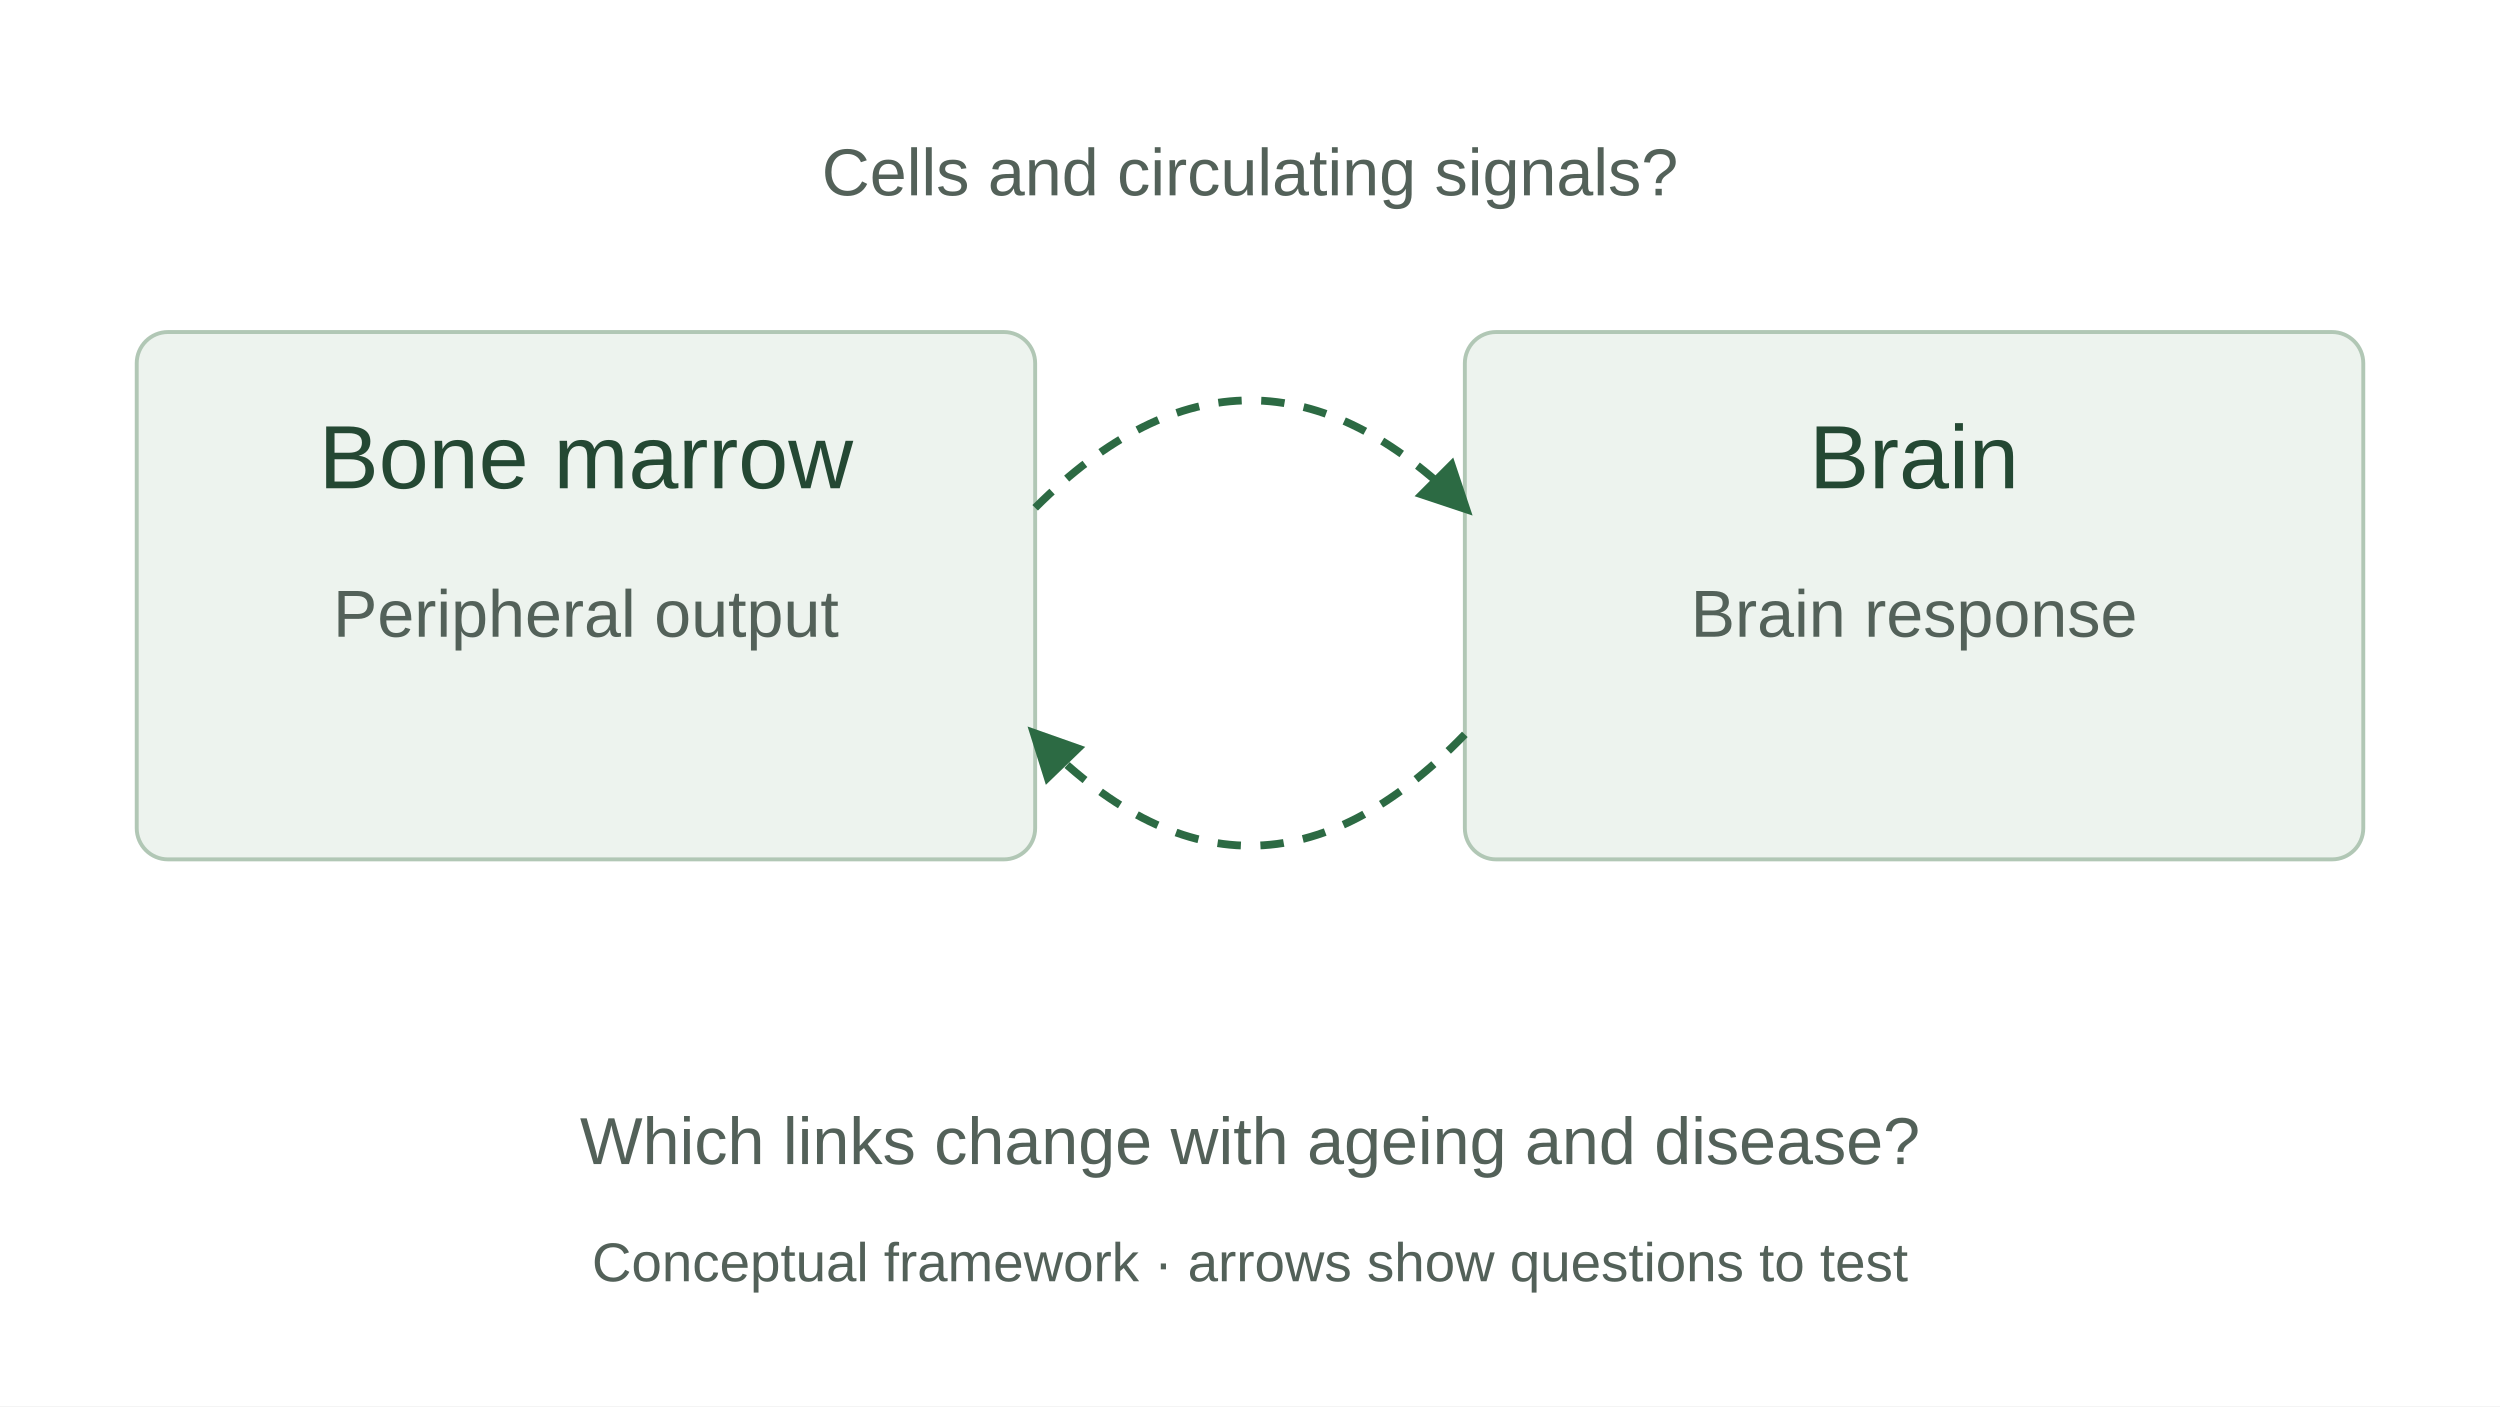
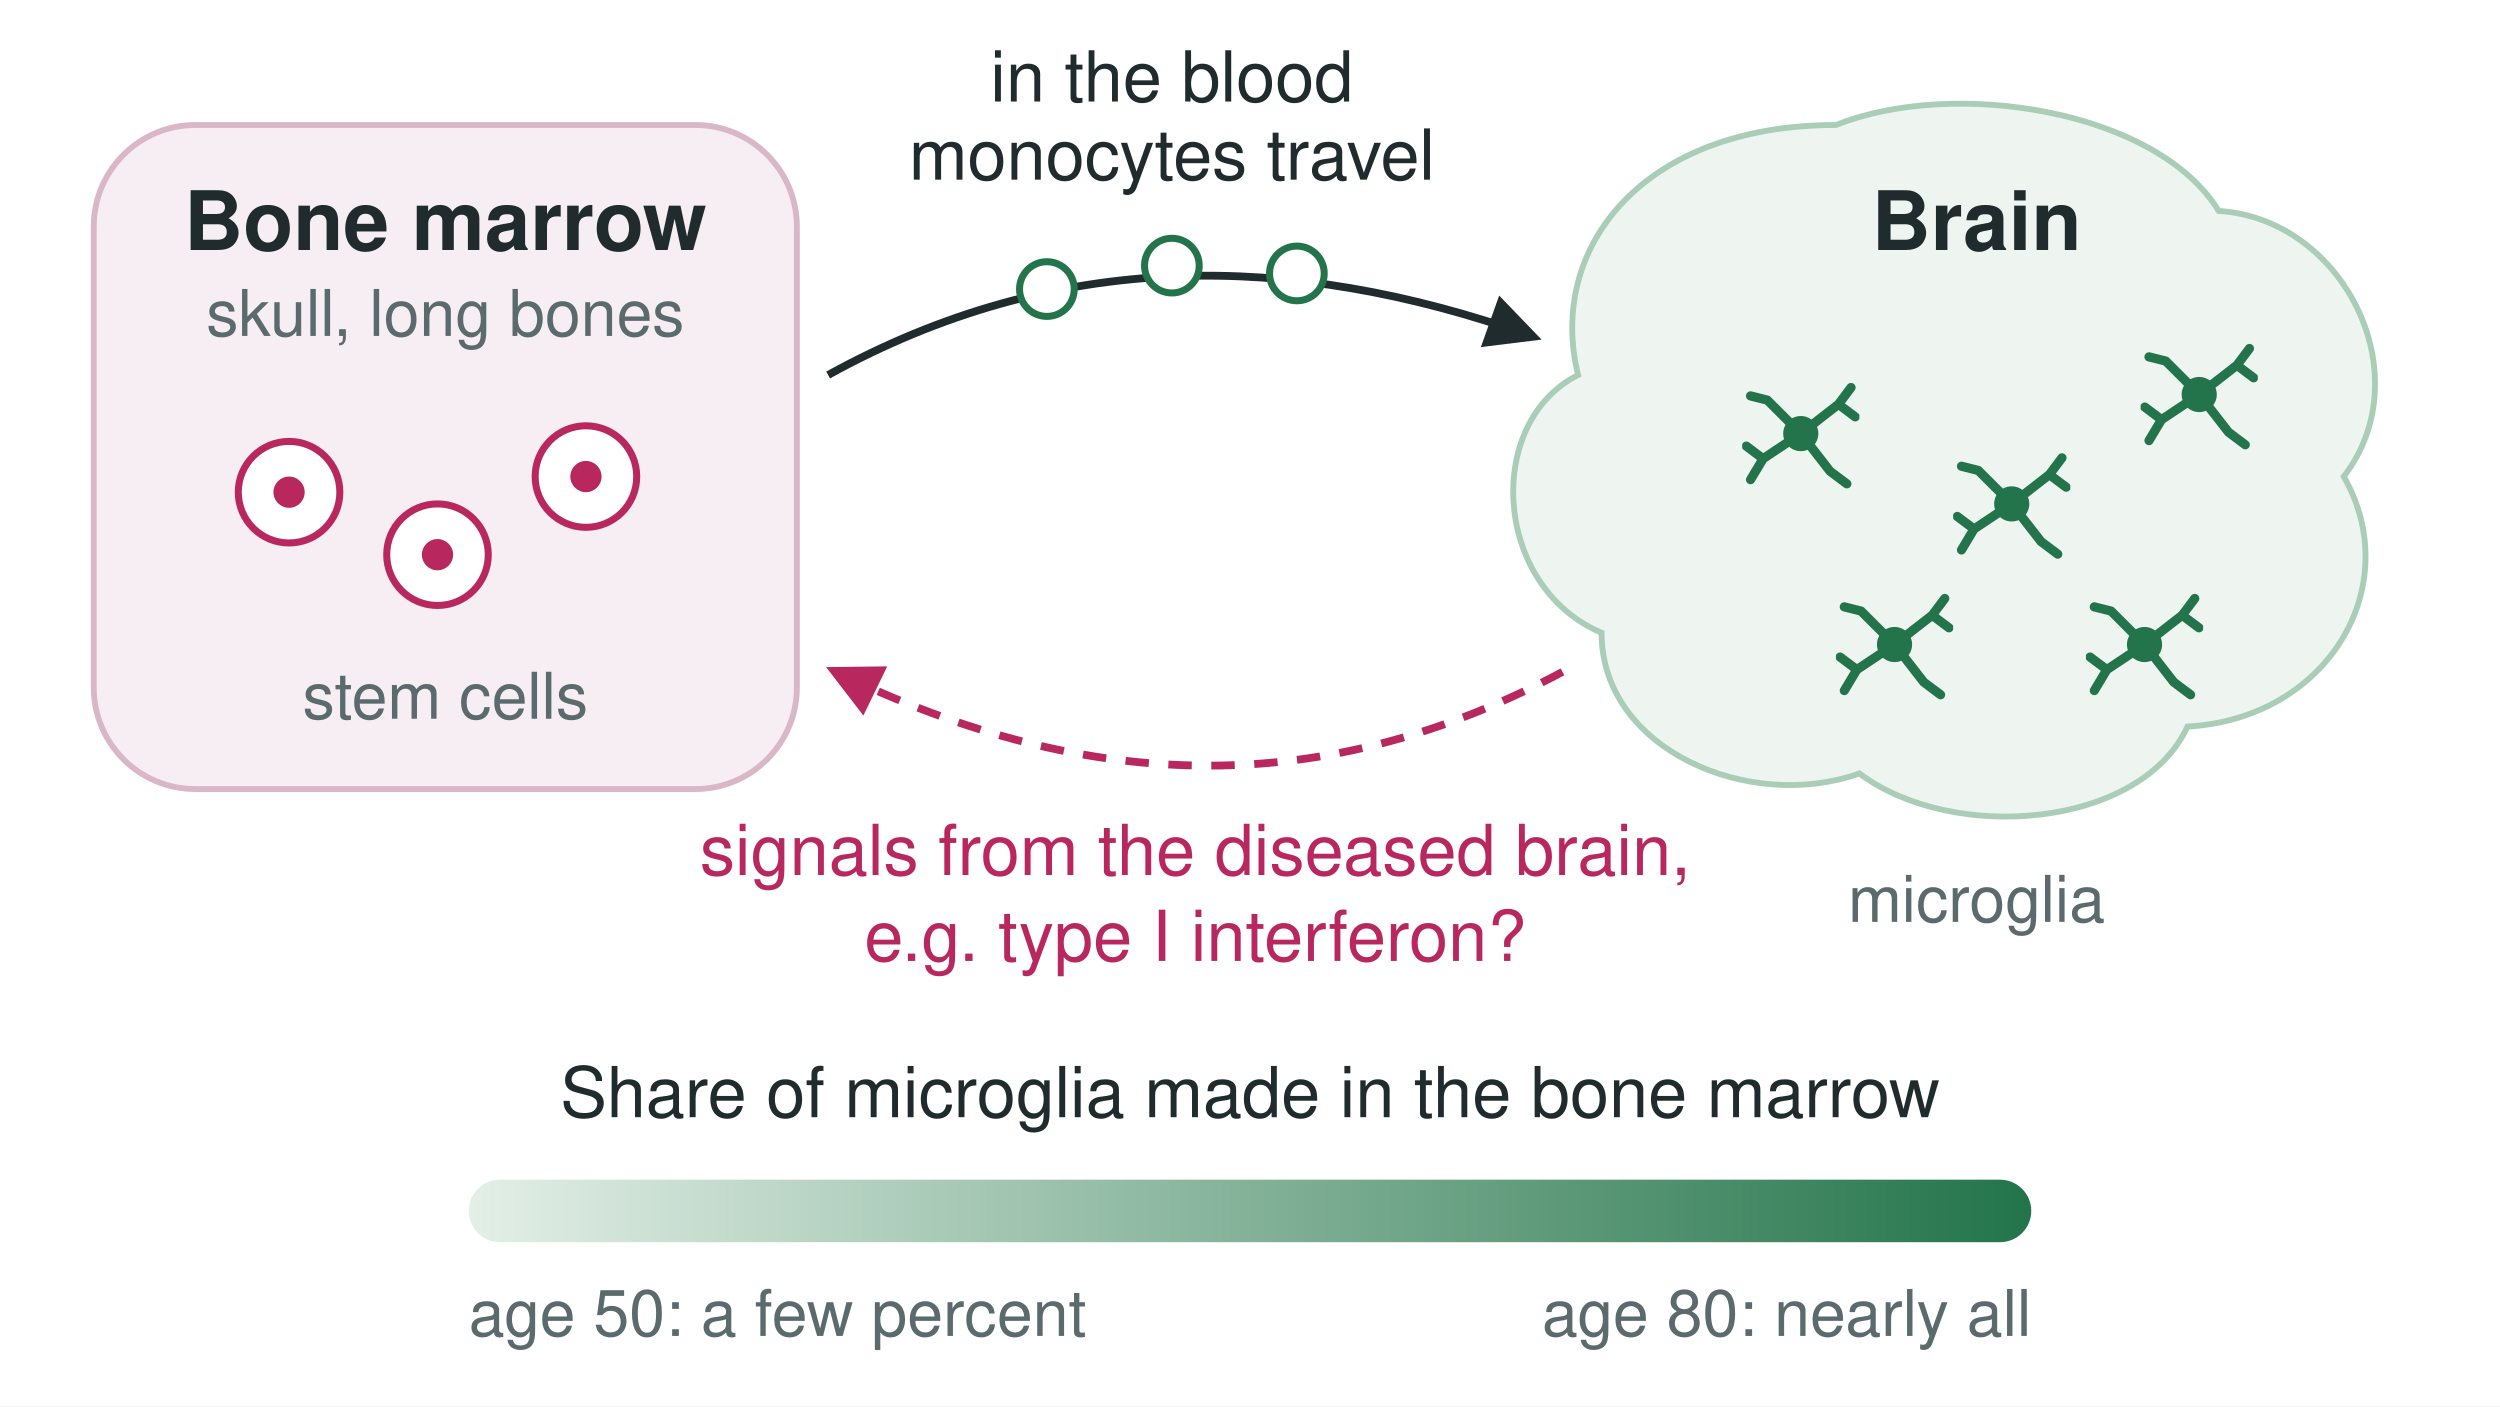
- <svg xmlns="http://www.w3.org/2000/svg" viewBox="0 0 640 360" role="img" aria-labelledby="t d" font-family="Arial,sans-serif">
-   <rect width="640" height="360" fill="#fff" />
+ <svg xmlns="http://www.w3.org/2000/svg" viewBox="0 64 640 360" role="img" aria-labelledby="t d" font-family="'Source Sans 3', 'Source Sans Pro', Helvetica, Arial, sans-serif">
  <defs>
-     <marker id="arrow" viewBox="0 0 10 10" refX="8" refY="5" markerWidth="7" markerHeight="7" orient="auto-start-reverse">
-       <path d="M0 0L10 5L0 10" fill="#2c6a43" />
+     <marker id="ah" viewBox="0 0 10 10" refX="8" refY="5" markerWidth="7" markerHeight="7" orient="auto-start-reverse">
+       <path d="M0,0 L10,5 L0,10 z" fill="#1f2b2d" />
    </marker>
+     <marker id="am" viewBox="0 0 10 10" refX="8" refY="5" markerWidth="7" markerHeight="7" orient="auto-start-reverse">
+       <path d="M0,0 L10,5 L0,10 z" fill="#b8285f" />
+     </marker>
+     <symbol id="glia" viewBox="-14 -14 28 28">
+       <g stroke="#23744a" stroke-width="2.2" stroke-linecap="round" fill="none">
+         <path d="M0,0 L9,-7 M9,-7 L12,-11 M9,-7 L13,-4" />
+         <path d="M0,0 L-8,-8 M-8,-8 L-12,-9" />
+         <path d="M0,0 L-9,6 M-9,6 L-12,11 M-9,6 L-13,3" />
+         <path d="M0,0 L7,9 M7,9 L11,12" />
+       </g>
+       <circle r="4.2" fill="#23744a" />
+     </symbol>
  </defs>
-   <g fill="#edf3ee" stroke="#b1c7b5">
-     <rect x="35" y="85" width="230" height="135" rx="8" />
-     <rect x="375" y="85" width="230" height="135" rx="8" />
+   <rect y="64" width="640" height="360" fill="#ffffff" />
+   <rect x="24" y="96" width="180" height="170" rx="26" fill="#f6eef2" stroke="#d9b7c6" stroke-width="1.5" />
+   <text x="114" y="128" text-anchor="middle" font-size="21" font-weight="600" fill="#1f2b2d">Bone marrow</text>
+   <text x="114" y="150" text-anchor="middle" font-size="16.5" fill="#5b6a6c">skull, long bones</text>
+   <g fill="#ffffff" stroke="#b8285f" stroke-width="1.8">
+     <circle cx="74" cy="190" r="13" />
+     <circle cx="112" cy="206" r="13" />
+     <circle cx="150" cy="186" r="13" />
  </g>
-   <g text-anchor="middle" fill="#244833">
-     <text x="150" y="125" font-size="23">Bone marrow</text>
-     <text x="490" y="125" font-size="23">Brain</text>
+   <g fill="#b8285f">
+     <circle cx="74" cy="190" r="4" />
+     <circle cx="112" cy="206" r="4" />
+     <circle cx="150" cy="186" r="4" />
  </g>
-   <g text-anchor="middle" fill="#536159" font-size="17">
-     <text x="150" y="163">Peripheral output</text>
-     <text x="490" y="163">Brain response</text>
-     <text x="320" y="50">Cells and circulating signals?</text>
-     <text x="320" y="298">Which links change with ageing and disease?</text>
-     <text x="320" y="328" font-size="14">Conceptual framework · arrows show questions to test</text>
+   <text x="114" y="248" text-anchor="middle" font-size="16.5" fill="#5b6a6c">stem cells</text>
+   <path d="M470,96 C420,96 396,128 404,160 C380,172 382,214 410,226 C410,256 448,272 476,262 C500,280 548,276 560,250 C596,248 616,214 600,186 C620,160 600,120 568,118 C552,92 500,84 470,96 Z" fill="#eef5f0" stroke="#a9cdb6" stroke-width="1.5" />
+   <text x="506" y="128" text-anchor="middle" font-size="21" font-weight="600" fill="#1f2b2d">Brain</text>
+   <use href="#glia" x="446" y="160" width="30" height="30" />
+   <use href="#glia" x="500" y="178" width="30" height="30" />
+   <use href="#glia" x="548" y="150" width="30" height="30" />
+   <use href="#glia" x="470" y="214" width="30" height="30" />
+   <use href="#glia" x="534" y="214" width="30" height="30" />
+   <text x="506" y="300" text-anchor="middle" font-size="16.5" fill="#5b6a6c">microglia</text>
+   <path d="M212,160 C270,128 330,128 392,150" fill="none" stroke="#1f2b2d" stroke-width="2" marker-end="url(#ah)" />
+   <g fill="#ffffff" stroke="#23744a" stroke-width="1.8">
+     <circle cx="268" cy="138" r="7" />
+     <circle cx="300" cy="132" r="7" />
+     <circle cx="332" cy="134" r="7" />
  </g>
-   <g fill="none" stroke="#2c6a43" stroke-width="2" stroke-dasharray="6 5" marker-end="url(#arrow)">
-     <path d="M265 130Q320 75 375 130" />
-     <path d="M375 188Q320 245 265 188" />
-   </g>
+   <text x="300" y="110" text-anchor="middle" font-size="18" fill="#1f2b2d">monocytes travel</text>
+   <text x="300" y="90" text-anchor="middle" font-size="18" fill="#1f2b2d">in the blood</text>
+   <path d="M400,236 C340,268 280,268 214,236" fill="none" stroke="#b8285f" stroke-width="2" stroke-dasharray="6 5" marker-end="url(#am)" />
+   <text x="306" y="288" text-anchor="middle" font-size="18" fill="#b8285f">signals from the diseased brain,</text>
+   <text x="306" y="310" text-anchor="middle" font-size="18" fill="#b8285f">e.g. type I interferon?</text>
+   <text x="320" y="350" text-anchor="middle" font-size="18" fill="#1f2b2d">Share of microglia made in the bone marrow</text>
+   <defs>
+     <linearGradient id="g" x1="0" x2="1">
+       <stop offset="0" stop-color="#e3efe7" />
+       <stop offset="1" stop-color="#23744a" />
+     </linearGradient>
+   </defs>
+   <rect x="120" y="366" width="400" height="16" rx="8" fill="url(#g)" />
+   <text x="120" y="406" font-size="16.5" fill="#5b6a6c">age 50: a few percent</text>
+   <text x="520" y="406" text-anchor="end" font-size="16.5" fill="#5b6a6c">age 80: nearly all</text>
</svg>
